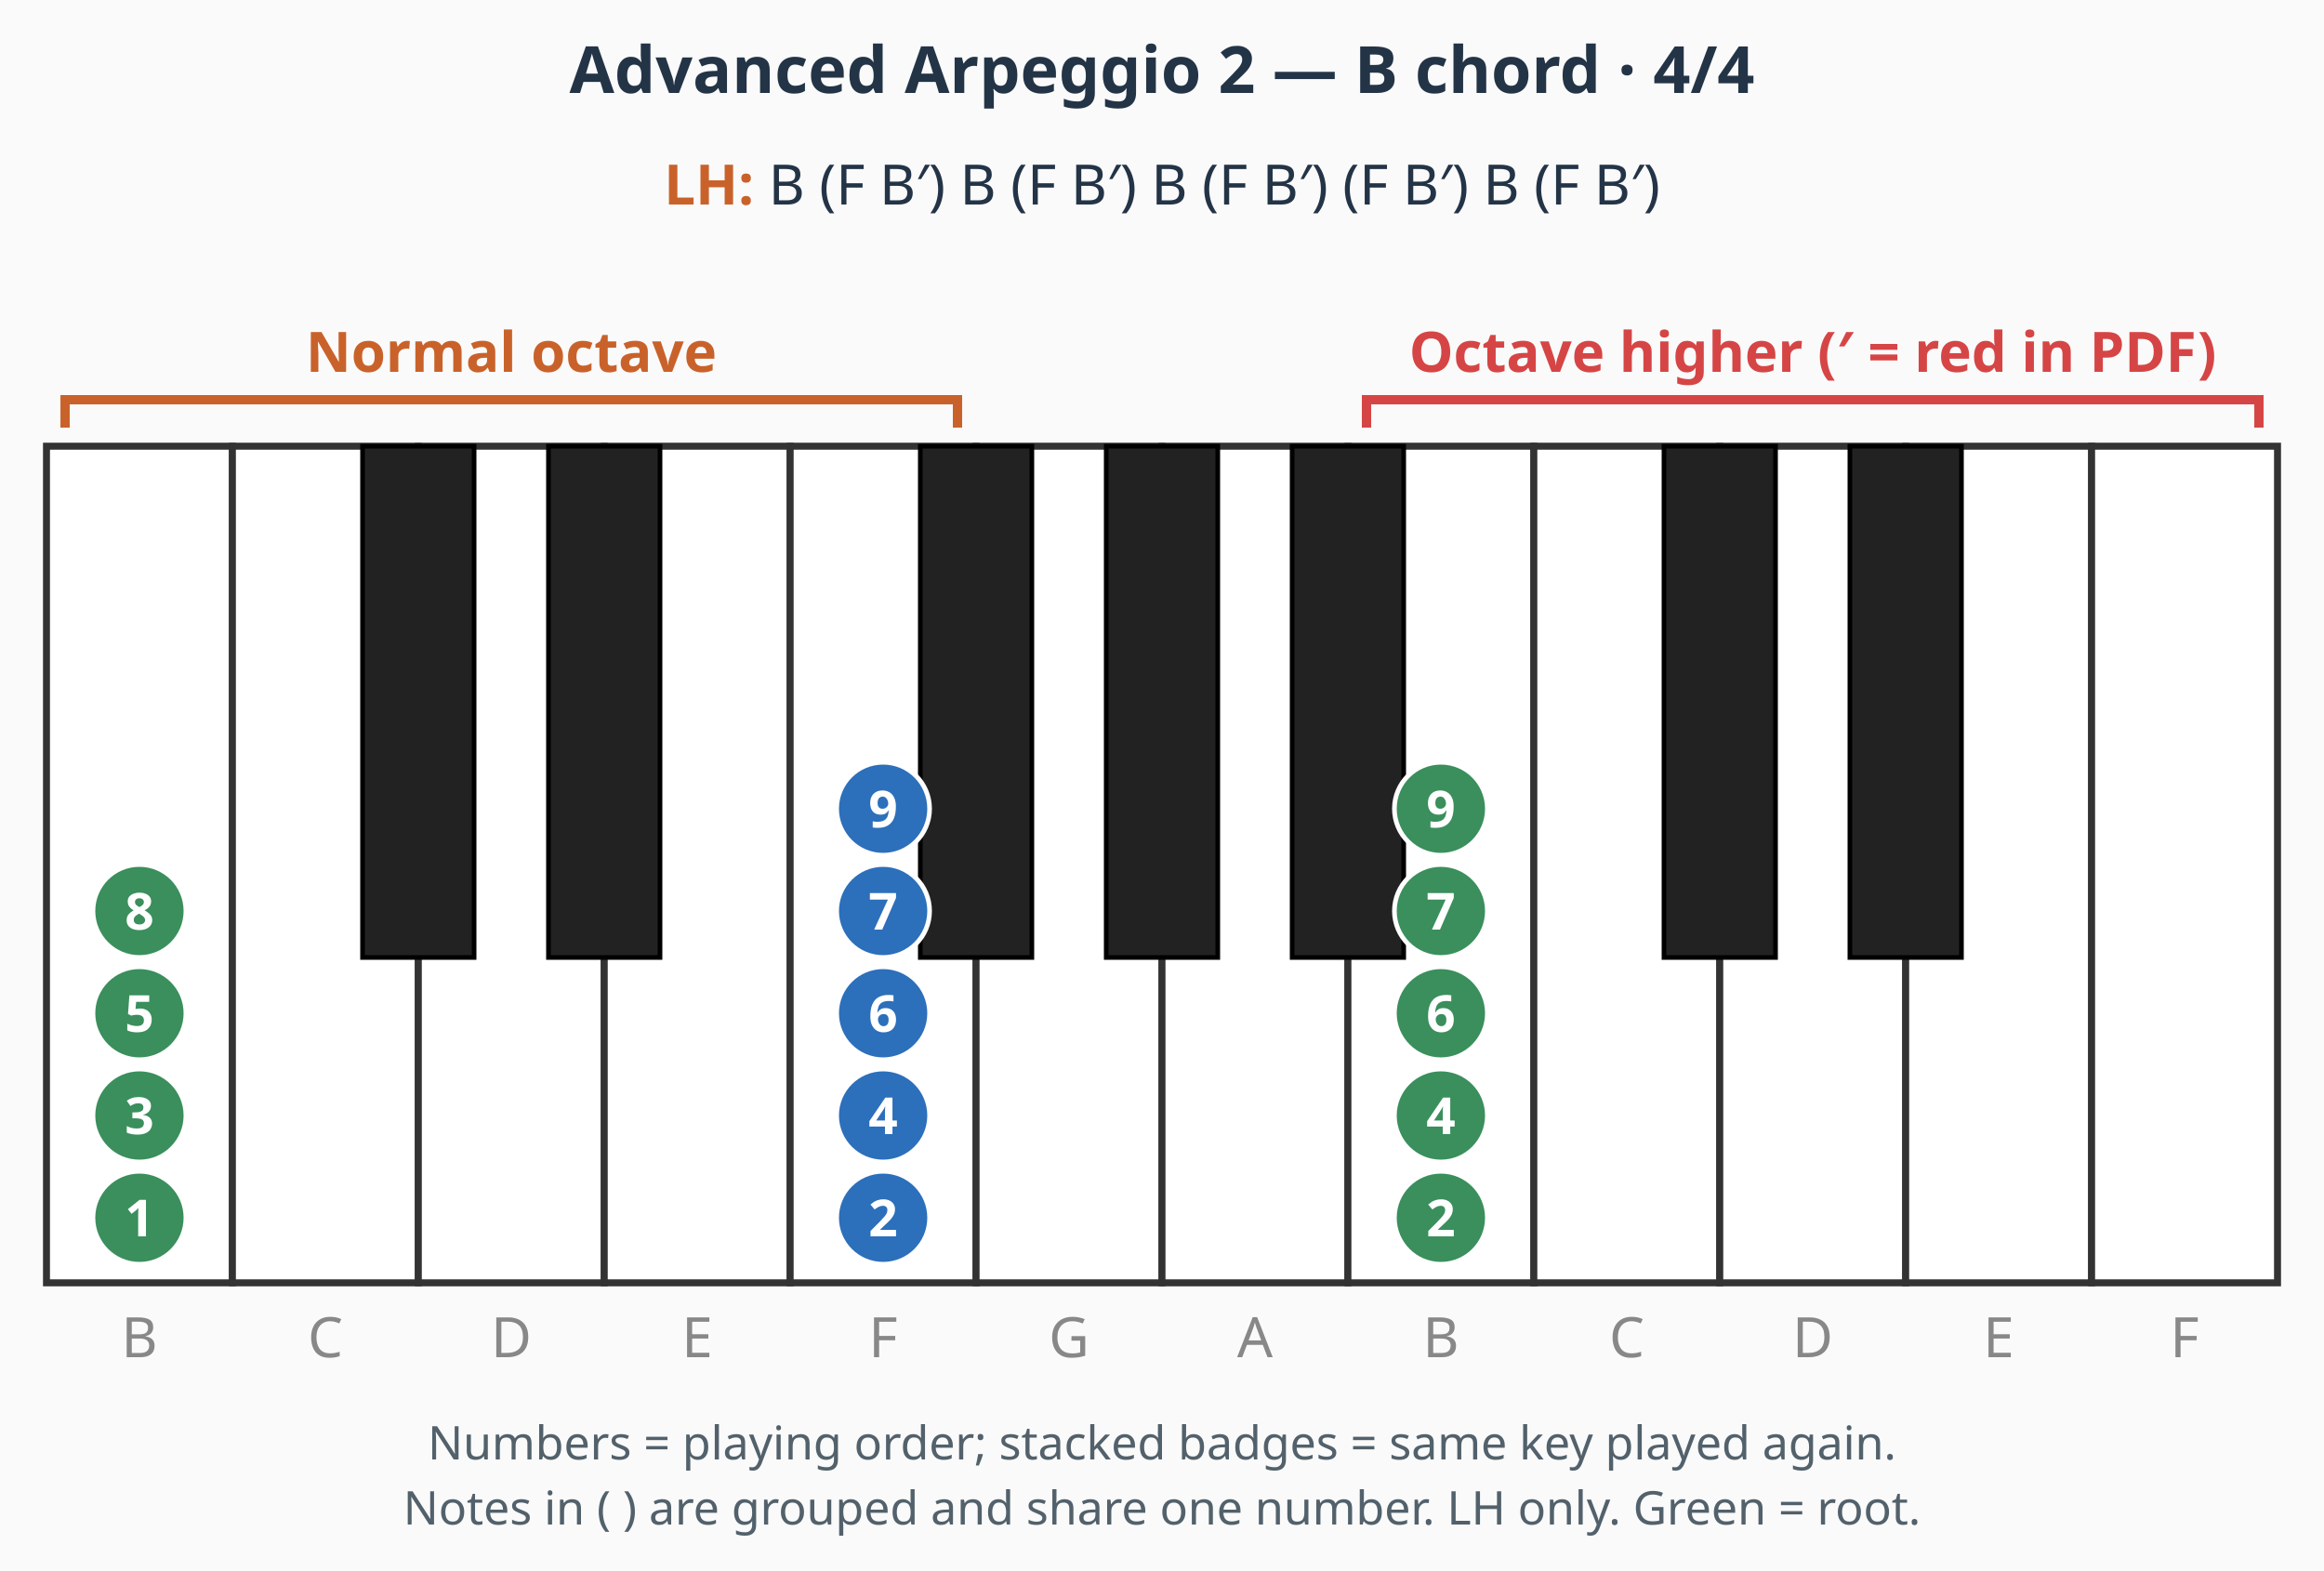
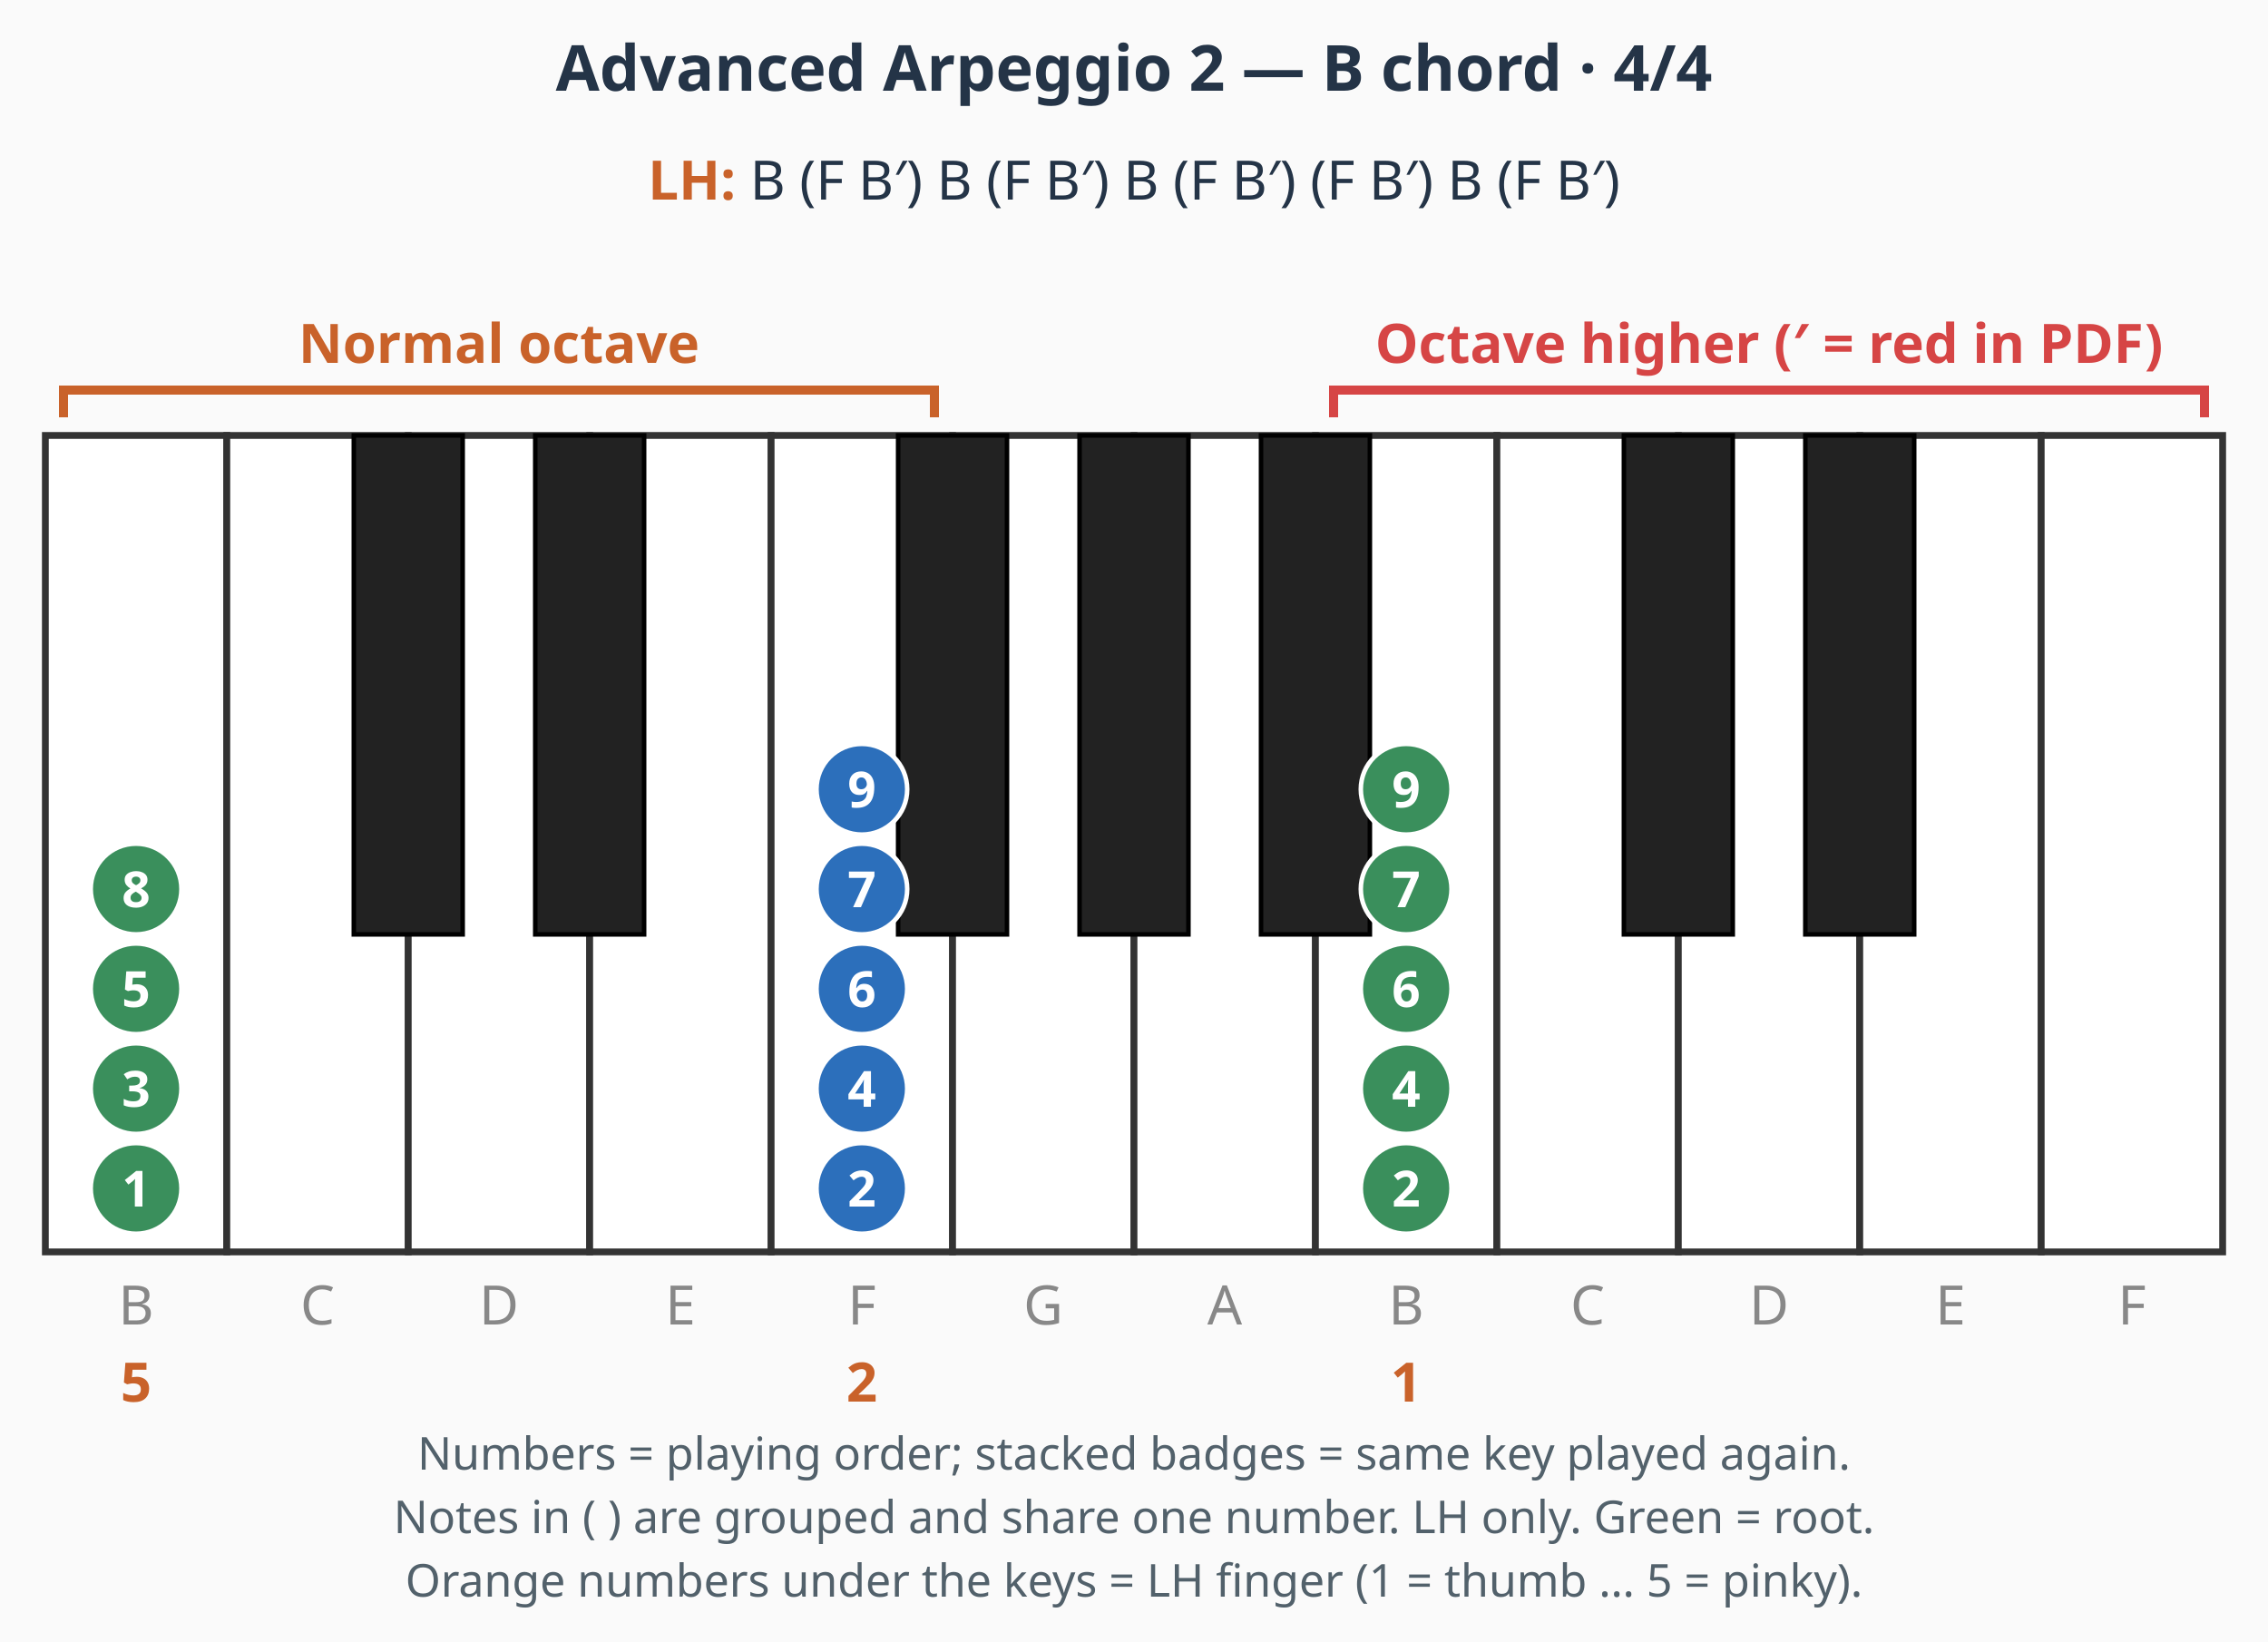
- <svg xmlns="http://www.w3.org/2000/svg" viewBox="0 0 500 338" font-family="sans-serif">
-   <rect width="500" height="338" fill="#fafafa" />
+ <svg xmlns="http://www.w3.org/2000/svg" viewBox="0 0 500 362" font-family="sans-serif">
+   <rect width="500" height="362" fill="#fafafa" />
  <text x="250" y="20" text-anchor="middle" font-size="14" font-weight="bold" fill="#243447">Advanced Arpeggio 2 — B chord · 4/4</text>
  <text x="250" y="44" text-anchor="middle" font-size="12" fill="#243447">
    <tspan fill="#c9622a" font-weight="bold">LH:</tspan> B (F B′) B (F B′) B (F B′) (F B′) B (F B′)</text>
  <path d="M14 92 V86 H206 V92" fill="none" stroke="#c9622a" stroke-width="2" />
  <text x="110" y="80" text-anchor="middle" font-size="12" font-weight="bold" fill="#c9622a">Normal octave</text>
  <path d="M294 92 V86 H486 V92" fill="none" stroke="#d64545" stroke-width="2" />
  <text x="390" y="80" text-anchor="middle" font-size="12" font-weight="bold" fill="#d64545">Octave higher (′ = red in PDF)</text>
  <g transform="translate(0,96)">
    <g stroke="#333" stroke-width="1.5">
      <rect x="10" y="0" width="40" height="180" fill="#ffffff" />
      <rect x="50" y="0" width="40" height="180" fill="#ffffff" />
      <rect x="90" y="0" width="40" height="180" fill="#ffffff" />
      <rect x="130" y="0" width="40" height="180" fill="#ffffff" />
      <rect x="170" y="0" width="40" height="180" fill="#ffffff" />
      <rect x="210" y="0" width="40" height="180" fill="#ffffff" />
      <rect x="250" y="0" width="40" height="180" fill="#ffffff" />
      <rect x="290" y="0" width="40" height="180" fill="#ffffff" />
      <rect x="330" y="0" width="40" height="180" fill="#ffffff" />
      <rect x="370" y="0" width="40" height="180" fill="#ffffff" />
      <rect x="410" y="0" width="40" height="180" fill="#ffffff" />
      <rect x="450" y="0" width="40" height="180" fill="#ffffff" />
    </g>
    <g stroke="#000" stroke-width="1" fill="#222222">
      <rect x="78" y="0" width="24" height="110" />
      <rect x="118" y="0" width="24" height="110" />
      <rect x="198" y="0" width="24" height="110" />
      <rect x="238" y="0" width="24" height="110" />
      <rect x="278" y="0" width="24" height="110" />
      <rect x="358" y="0" width="24" height="110" />
      <rect x="398" y="0" width="24" height="110" />
    </g>
    <g>
      <circle cx="30" cy="166" r="10" fill="#3a8f5c" stroke="#ffffff" stroke-width="1" />
      <circle cx="30" cy="144" r="10" fill="#3a8f5c" stroke="#ffffff" stroke-width="1" />
      <circle cx="30" cy="122" r="10" fill="#3a8f5c" stroke="#ffffff" stroke-width="1" />
      <circle cx="30" cy="100" r="10" fill="#3a8f5c" stroke="#ffffff" stroke-width="1" />
      <circle cx="190" cy="166" r="10" fill="#2c6fbb" stroke="#ffffff" stroke-width="1" />
      <circle cx="190" cy="144" r="10" fill="#2c6fbb" stroke="#ffffff" stroke-width="1" />
      <circle cx="190" cy="122" r="10" fill="#2c6fbb" stroke="#ffffff" stroke-width="1" />
      <circle cx="190" cy="100" r="10" fill="#2c6fbb" stroke="#ffffff" stroke-width="1" />
      <circle cx="190" cy="78" r="10" fill="#2c6fbb" stroke="#ffffff" stroke-width="1" />
      <circle cx="310" cy="166" r="10" fill="#3a8f5c" stroke="#ffffff" stroke-width="1" />
      <circle cx="310" cy="144" r="10" fill="#3a8f5c" stroke="#ffffff" stroke-width="1" />
      <circle cx="310" cy="122" r="10" fill="#3a8f5c" stroke="#ffffff" stroke-width="1" />
      <circle cx="310" cy="100" r="10" fill="#3a8f5c" stroke="#ffffff" stroke-width="1" />
      <circle cx="310" cy="78" r="10" fill="#3a8f5c" stroke="#ffffff" stroke-width="1" />
    </g>
    <g fill="#ffffff" font-size="11" font-weight="bold" text-anchor="middle">
      <text x="30" y="170">1</text>
      <text x="30" y="148">3</text>
      <text x="30" y="126">5</text>
      <text x="30" y="104">8</text>
      <text x="190" y="170">2</text>
      <text x="190" y="148">4</text>
      <text x="190" y="126">6</text>
      <text x="190" y="104">7</text>
      <text x="190" y="82">9</text>
      <text x="310" y="170">2</text>
      <text x="310" y="148">4</text>
      <text x="310" y="126">6</text>
      <text x="310" y="104">7</text>
      <text x="310" y="82">9</text>
    </g>
    <g fill="#888" font-size="12" text-anchor="middle">
      <text x="30" y="196">B</text>
      <text x="70" y="196">C</text>
      <text x="110" y="196">D</text>
      <text x="150" y="196">E</text>
      <text x="190" y="196">F</text>
      <text x="230" y="196">G</text>
      <text x="270" y="196">A</text>
      <text x="310" y="196">B</text>
      <text x="350" y="196">C</text>
      <text x="390" y="196">D</text>
      <text x="430" y="196">E</text>
      <text x="470" y="196">F</text>
    </g>
+     <g font-size="12" font-weight="bold" text-anchor="middle">
+       <text x="30" y="213" fill="#c9622a">5</text>
+       <text x="190" y="213" fill="#c9622a">2</text>
+       <text x="310" y="213" fill="#c9622a">1</text>
+     </g>
  </g>
-   <text x="250" y="314" text-anchor="middle" font-size="10" fill="#52616b">Numbers = playing order; stacked badges = same key played again.</text>
-   <text x="250" y="328" text-anchor="middle" font-size="10" fill="#52616b">Notes in ( ) are grouped and share one number. LH only. Green = root.</text>
+   <text x="250" y="324" text-anchor="middle" font-size="10" fill="#52616b">Numbers = playing order; stacked badges = same key played again.</text>
+   <text x="250" y="338" text-anchor="middle" font-size="10" fill="#52616b">Notes in ( ) are grouped and share one number. LH only. Green = root.</text>
+   <text x="250" y="352" text-anchor="middle" font-size="10" fill="#52616b">Orange numbers under the keys = LH finger (1 = thumb … 5 = pinky).</text>
</svg>
